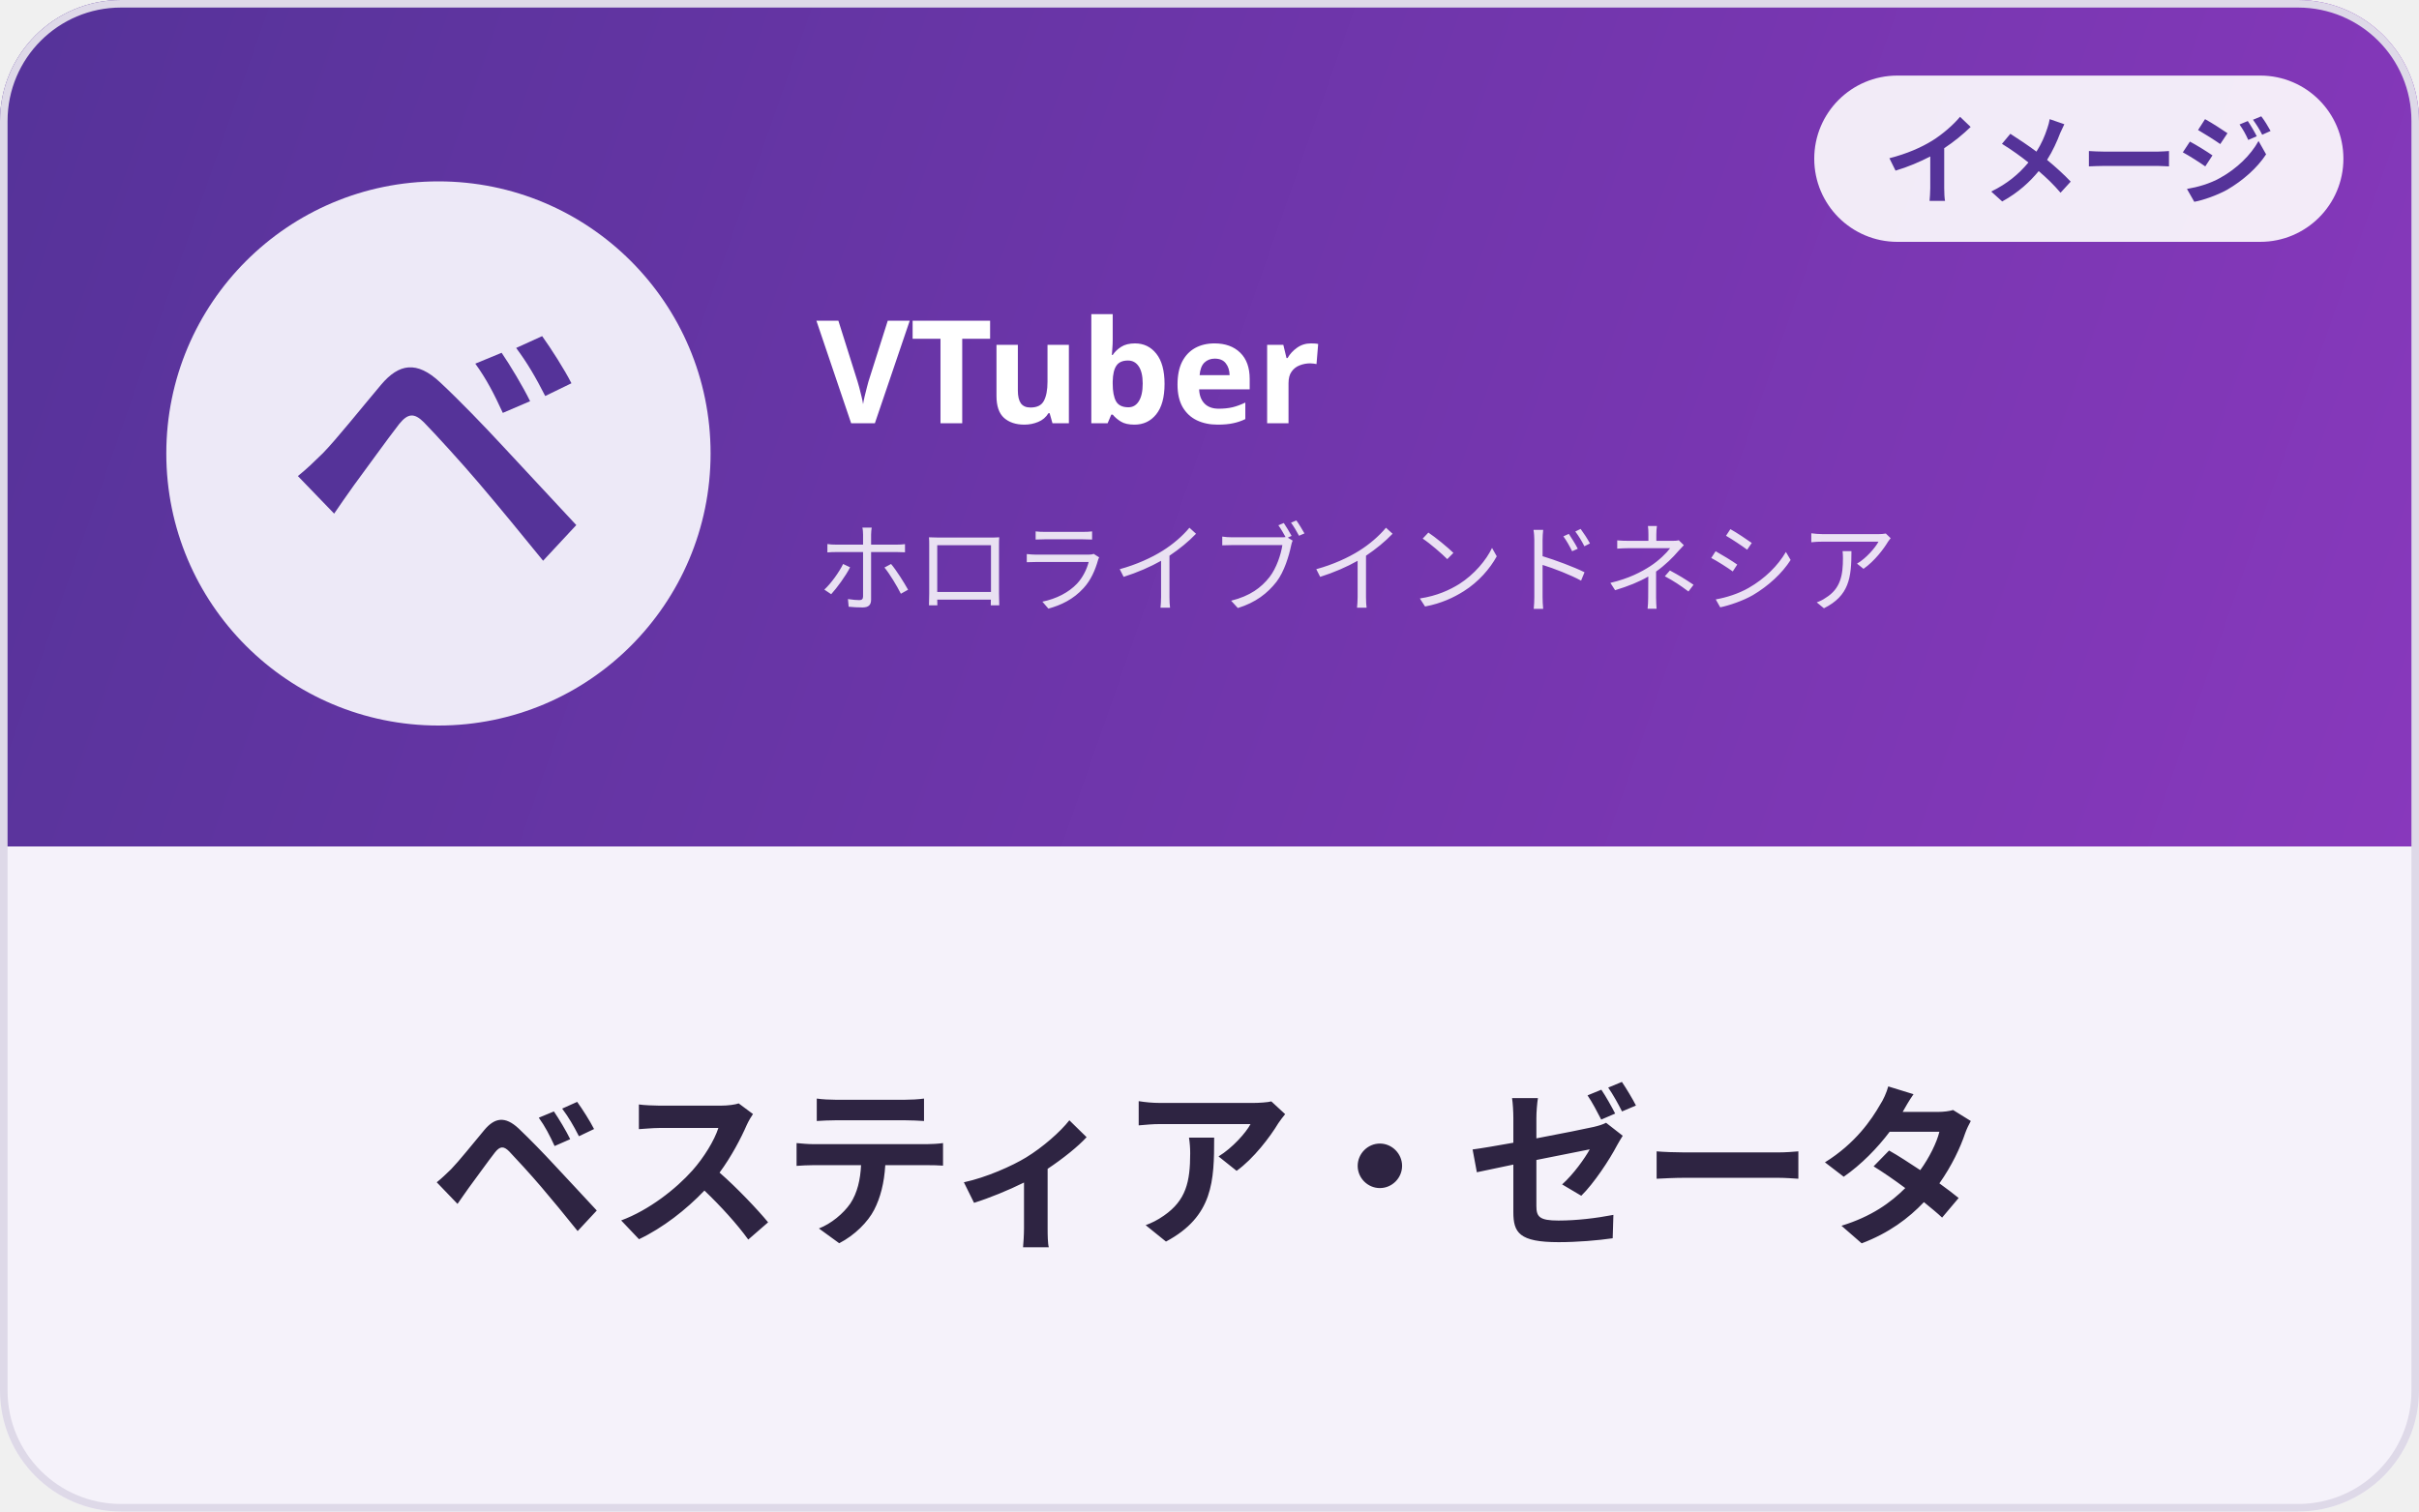
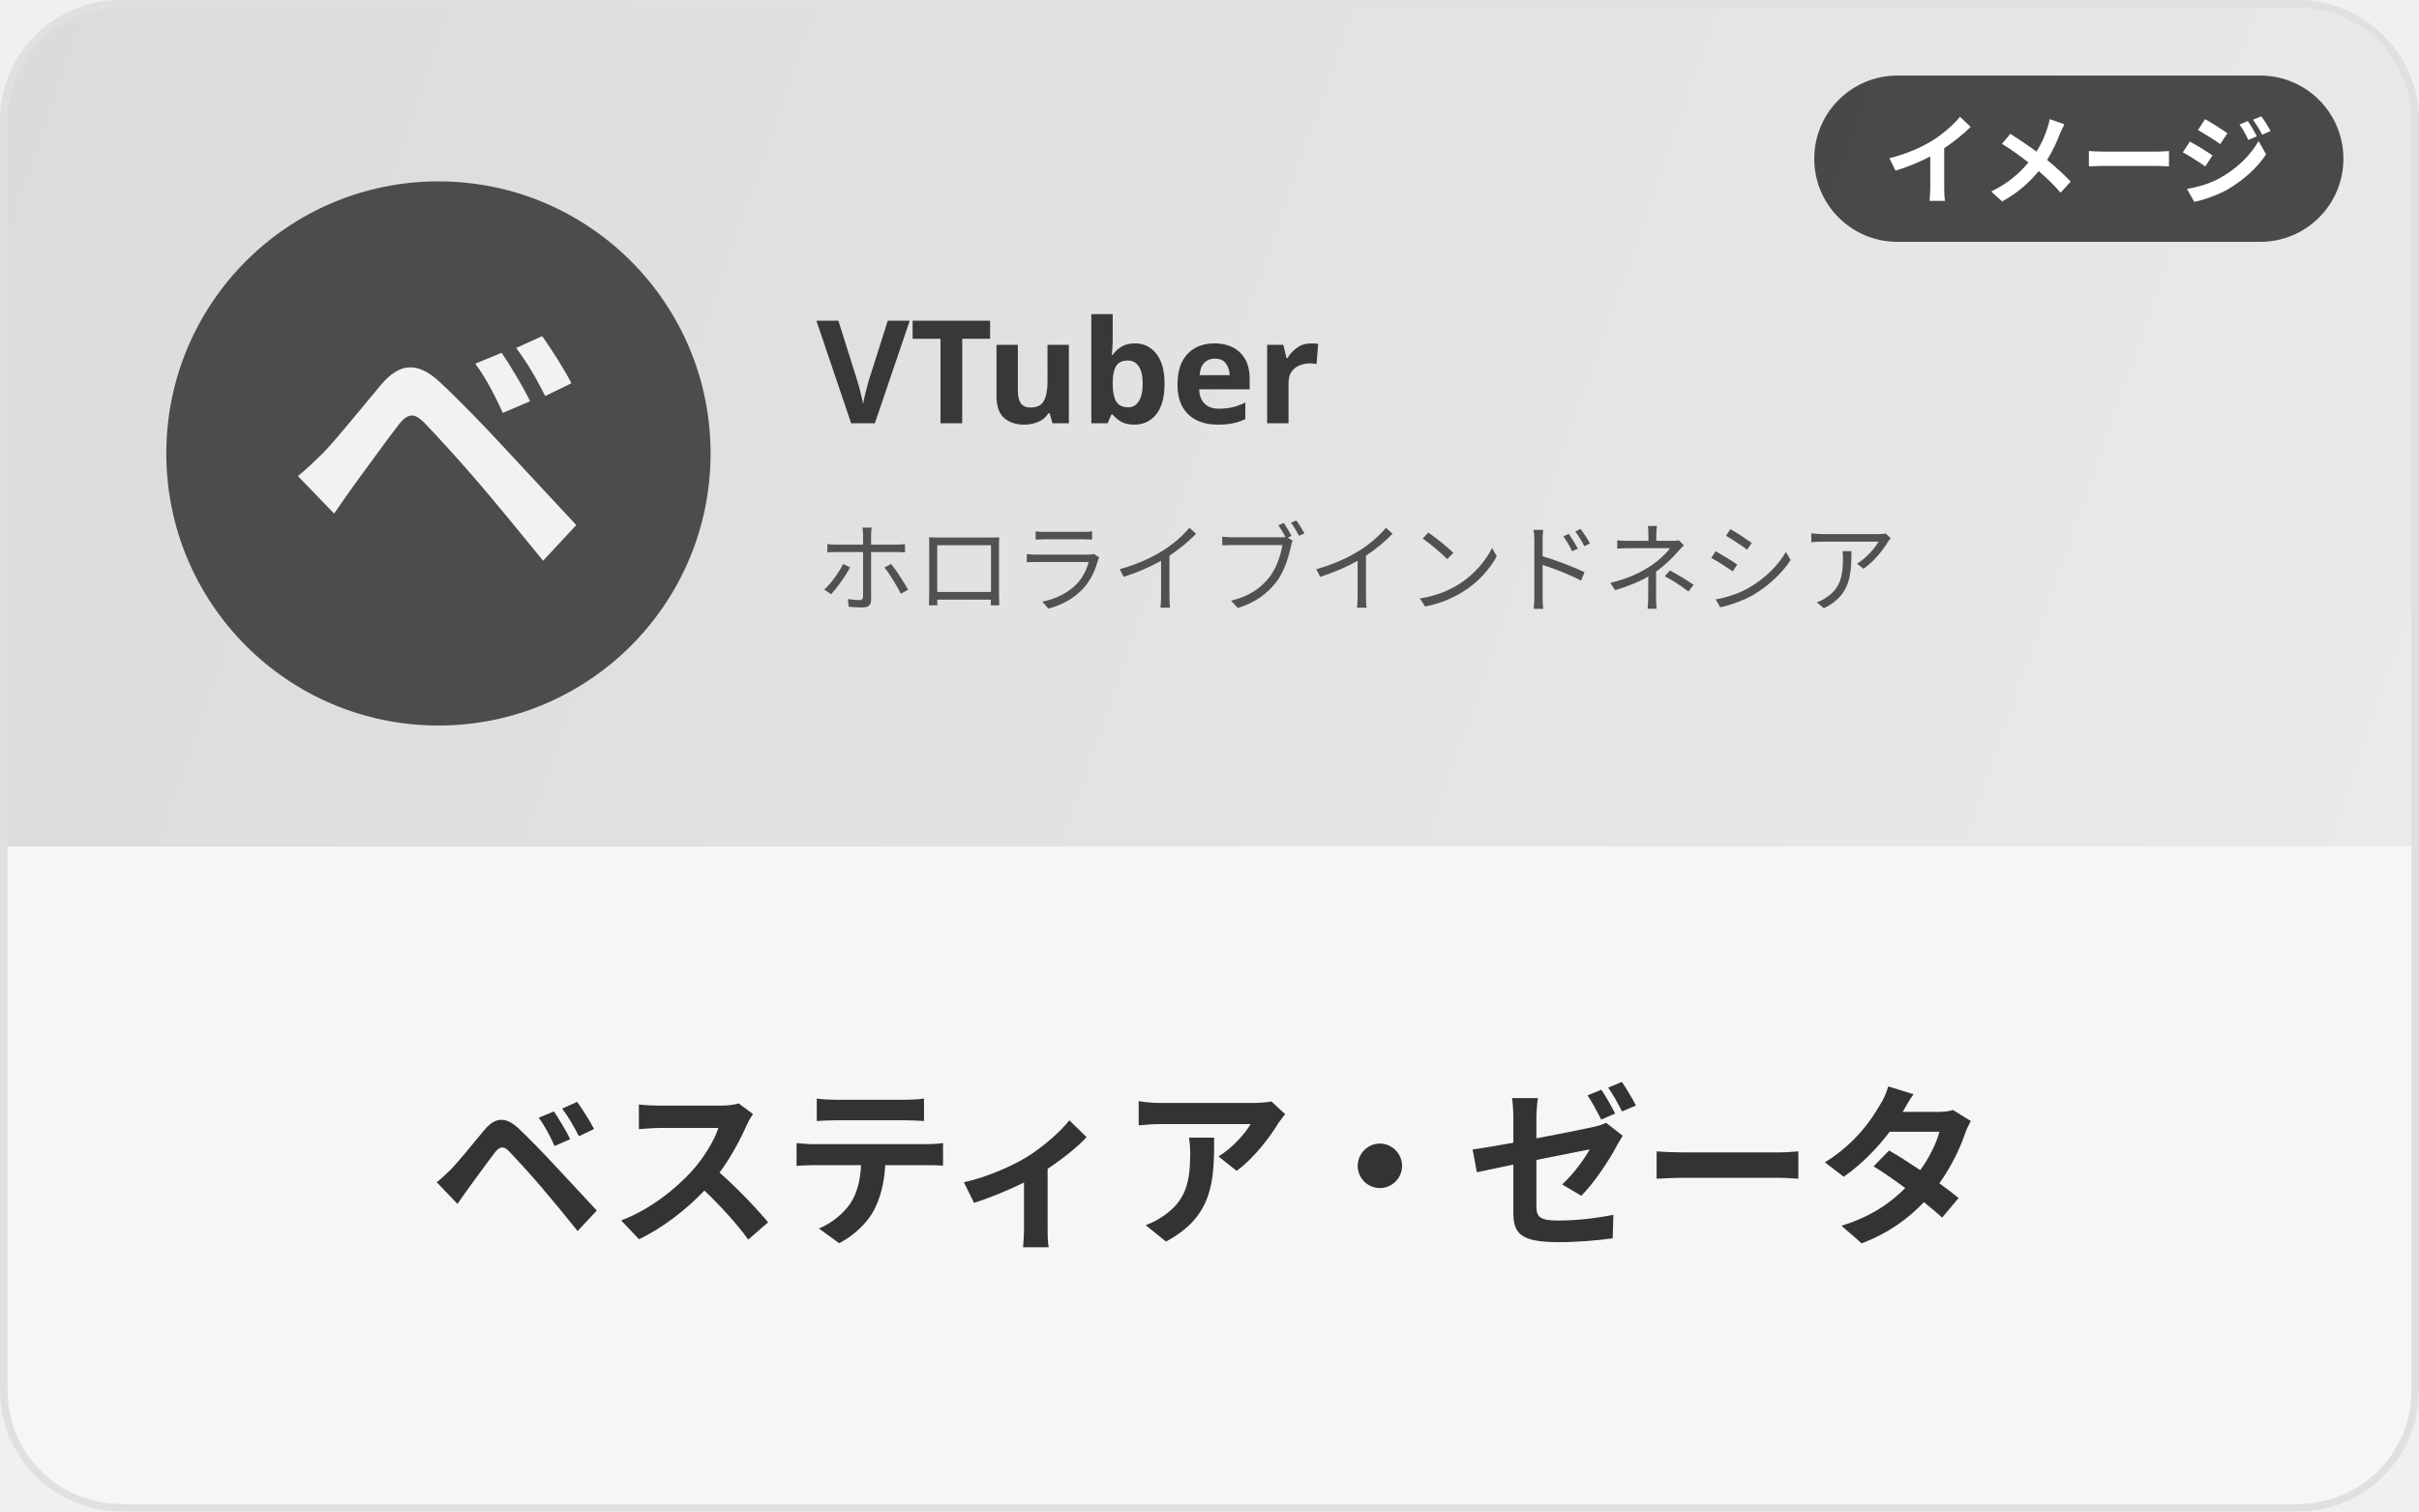
<svg xmlns="http://www.w3.org/2000/svg" viewBox="0 0 320 200" width="320" height="200" role="img" aria-label="ベスティア・ゼータのイメージ画像">
  <defs>
    <linearGradient id="g6701ee575a" gradientUnits="userSpaceOnUse" x1="0" y1="0" x2="320" y2="112">
-       <stop offset="0" stop-color="#553399" />
-       <stop offset="1" stop-color="#8838bc" />
+       <stop offset="0" stop-color="#dbdbdb" />
+       <stop offset="1" stop-color="#ebeaea" />
    </linearGradient>
    <clipPath id="c6701ee575a">
      <rect x="0" y="0" width="320" height="200" rx="16" />
    </clipPath>
  </defs>
  <g clip-path="url(#c6701ee575a)" font-family="'Hiragino Sans','Noto Sans JP','Yu Gothic',sans-serif">
-     <rect x="0" y="0" width="320" height="200" fill="#f5f2fa" />
+     <rect x="0" y="0" width="320" height="200" fill="#f6f6f6" />
    <rect x="0" y="0" width="320" height="112" fill="url(#g6701ee575a)" />
-     <circle cx="58" cy="60" r="36" fill="#ede9f7" />
-     <text x="58" y="74.4" text-anchor="middle" font-size="40" font-weight="700" fill="#553399">ベ</text>
-     <text x="108" y="56" font-size="19" font-weight="700" fill="#ffffff">VTuber</text>
-     <text x="108" y="80" font-size="13" fill="#ffffff" fill-opacity="0.85">ホロライブインドネシア</text>
-     <rect x="240" y="10" width="70" height="22" rx="11" fill="#ffffff" fill-opacity="0.9" />
-     <text x="275" y="26" text-anchor="middle" font-size="13" font-weight="600" fill="#553399">イメージ</text>
-     <text x="160" y="163.0" text-anchor="middle" font-size="23" font-weight="700" fill="#2e2442">ベスティア・ゼータ</text>
+     <circle cx="58" cy="60" r="36" fill="#4c4c4c" />
+     <text x="58" y="74.4" text-anchor="middle" font-size="40" font-weight="700" fill="#f2f2f2">ベ</text>
+     <text x="108" y="56" font-size="19" font-weight="700" fill="#383838">VTuber</text>
+     <text x="108" y="80" font-size="13" fill="#383838" fill-opacity="0.85">ホロライブインドネシア</text>
+     <rect x="240" y="10" width="70" height="22" rx="11" fill="#383838" fill-opacity="0.9" />
+     <text x="275" y="26" text-anchor="middle" font-size="13" font-weight="600" fill="#ffffff">イメージ</text>
+     <text x="160" y="163.0" text-anchor="middle" font-size="23" font-weight="700" fill="#333333">ベスティア・ゼータ</text>
  </g>
-   <rect x="0.5" y="0.5" width="319" height="199" rx="15.5" fill="none" stroke="#ded9e8" />
+   <rect x="0.5" y="0.5" width="319" height="199" rx="15.5" fill="none" stroke="#e0e0e0" />
</svg>
